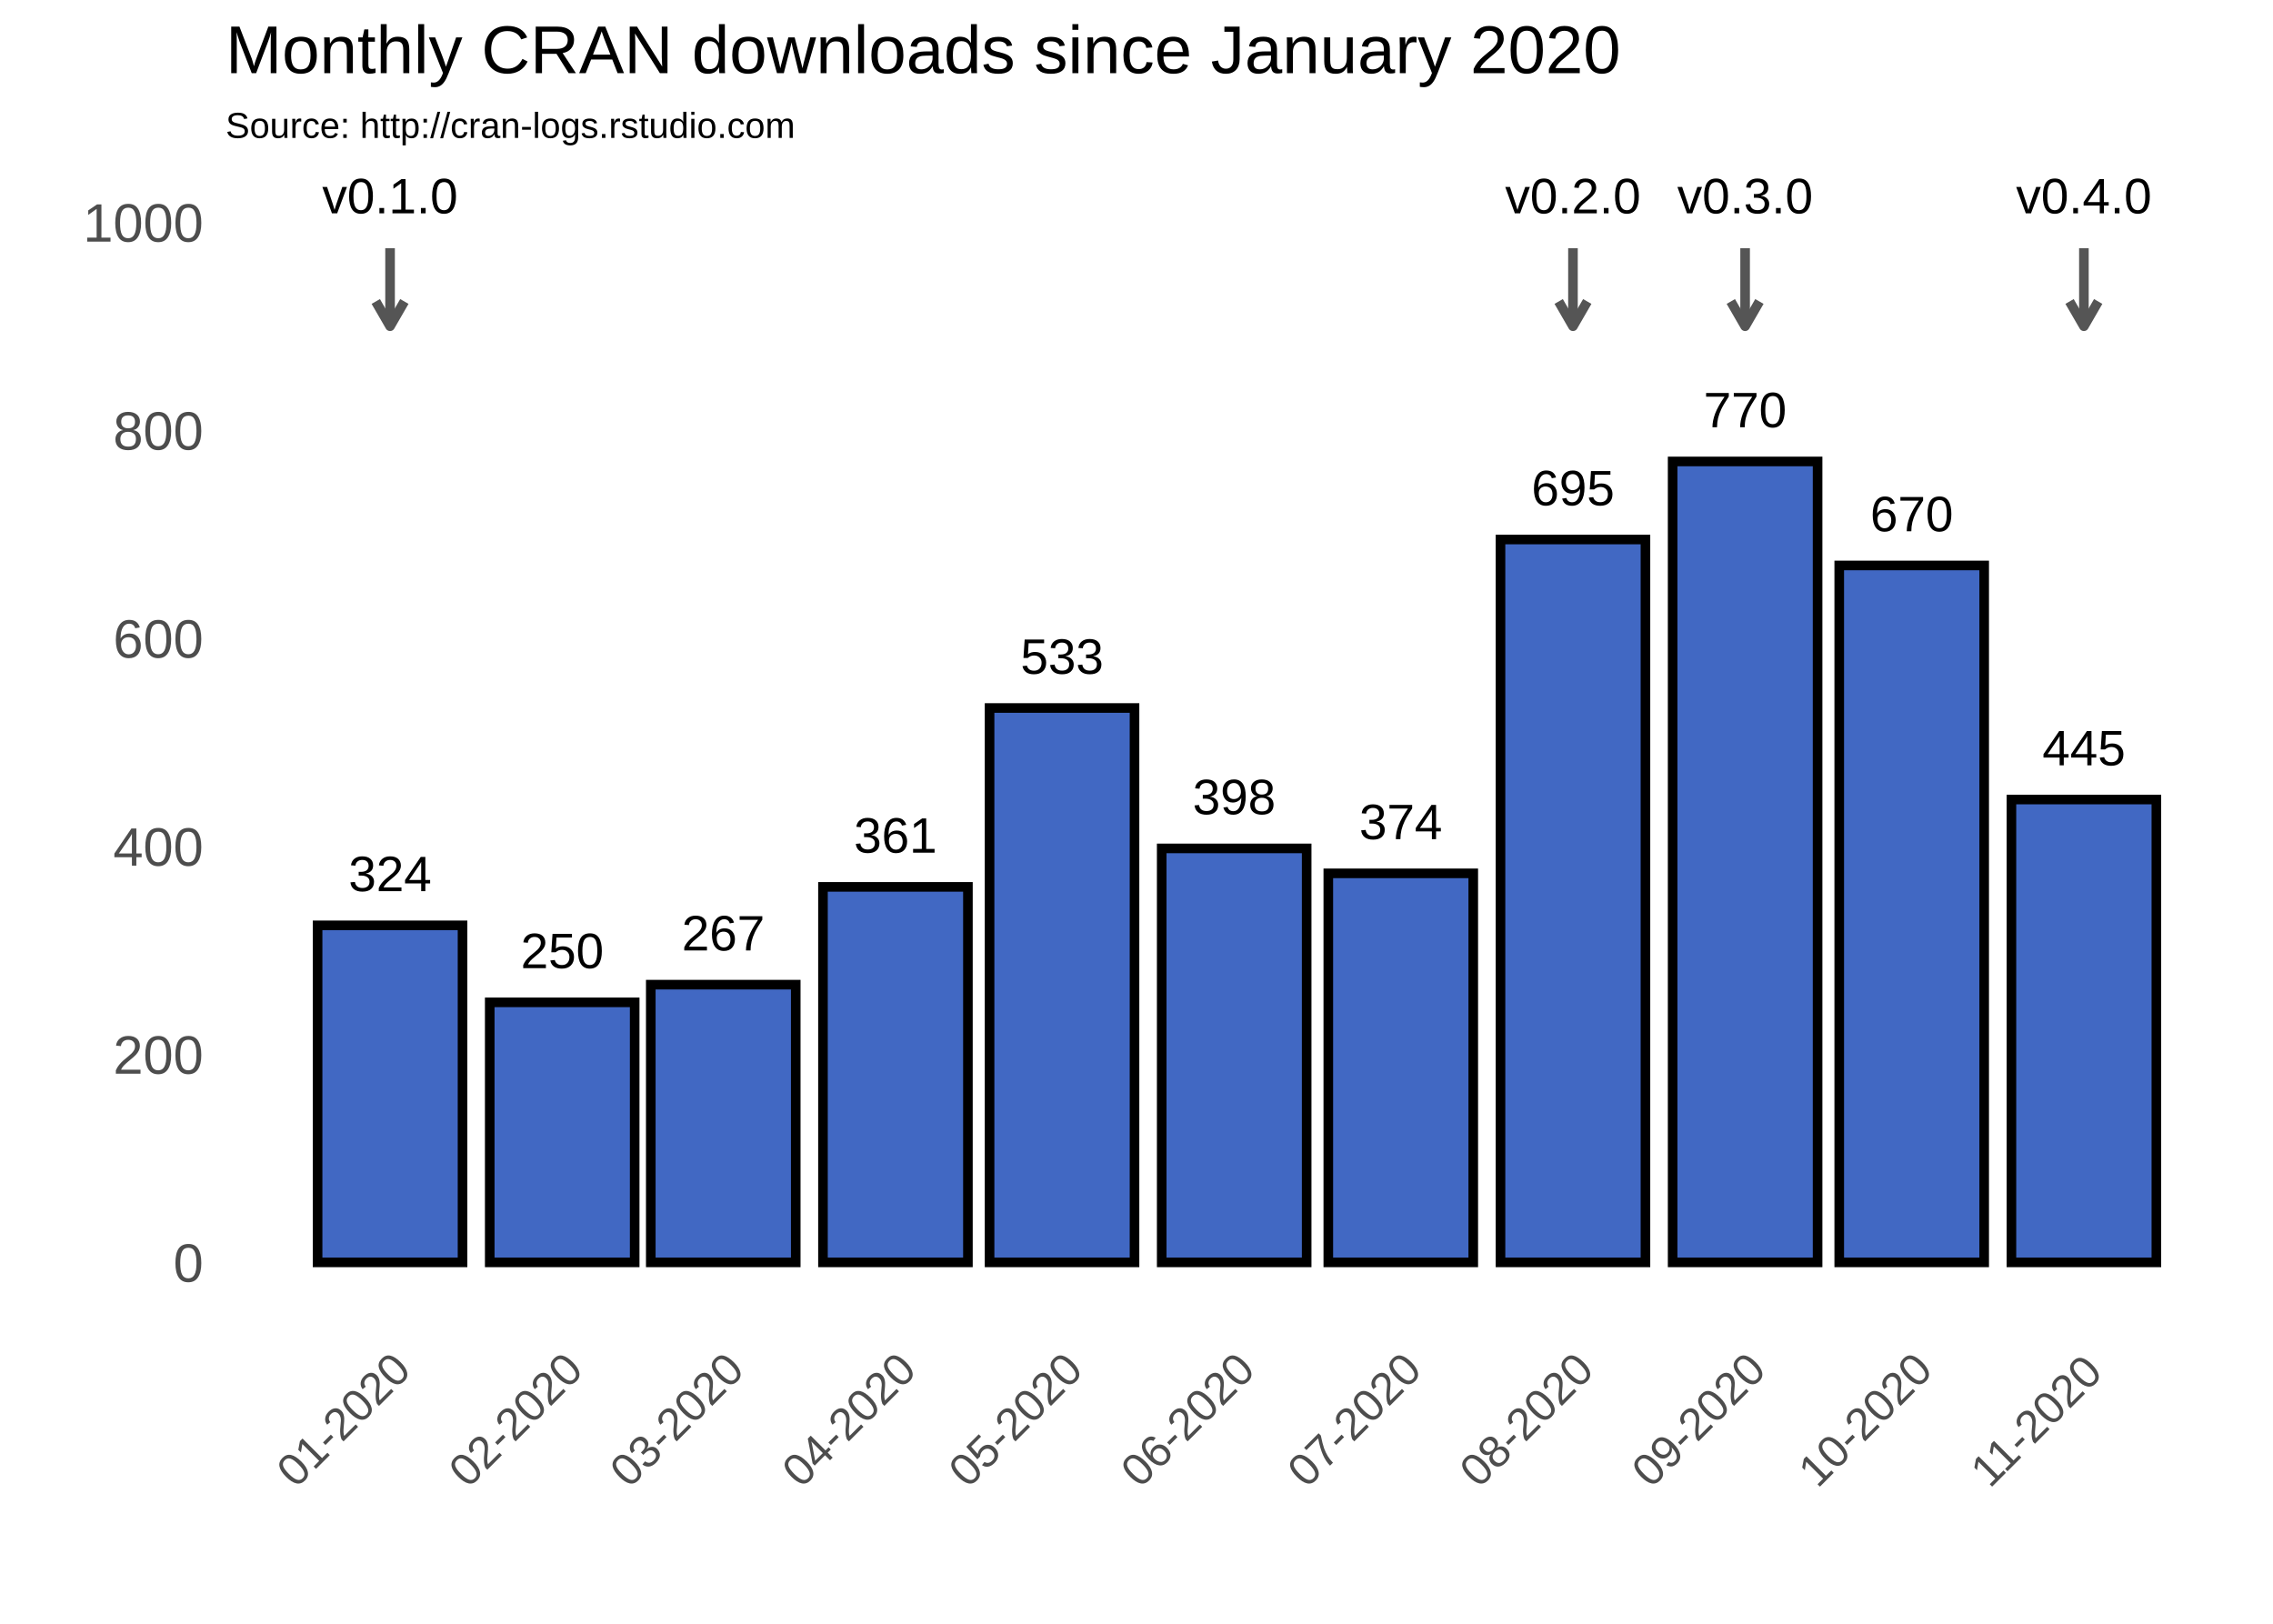
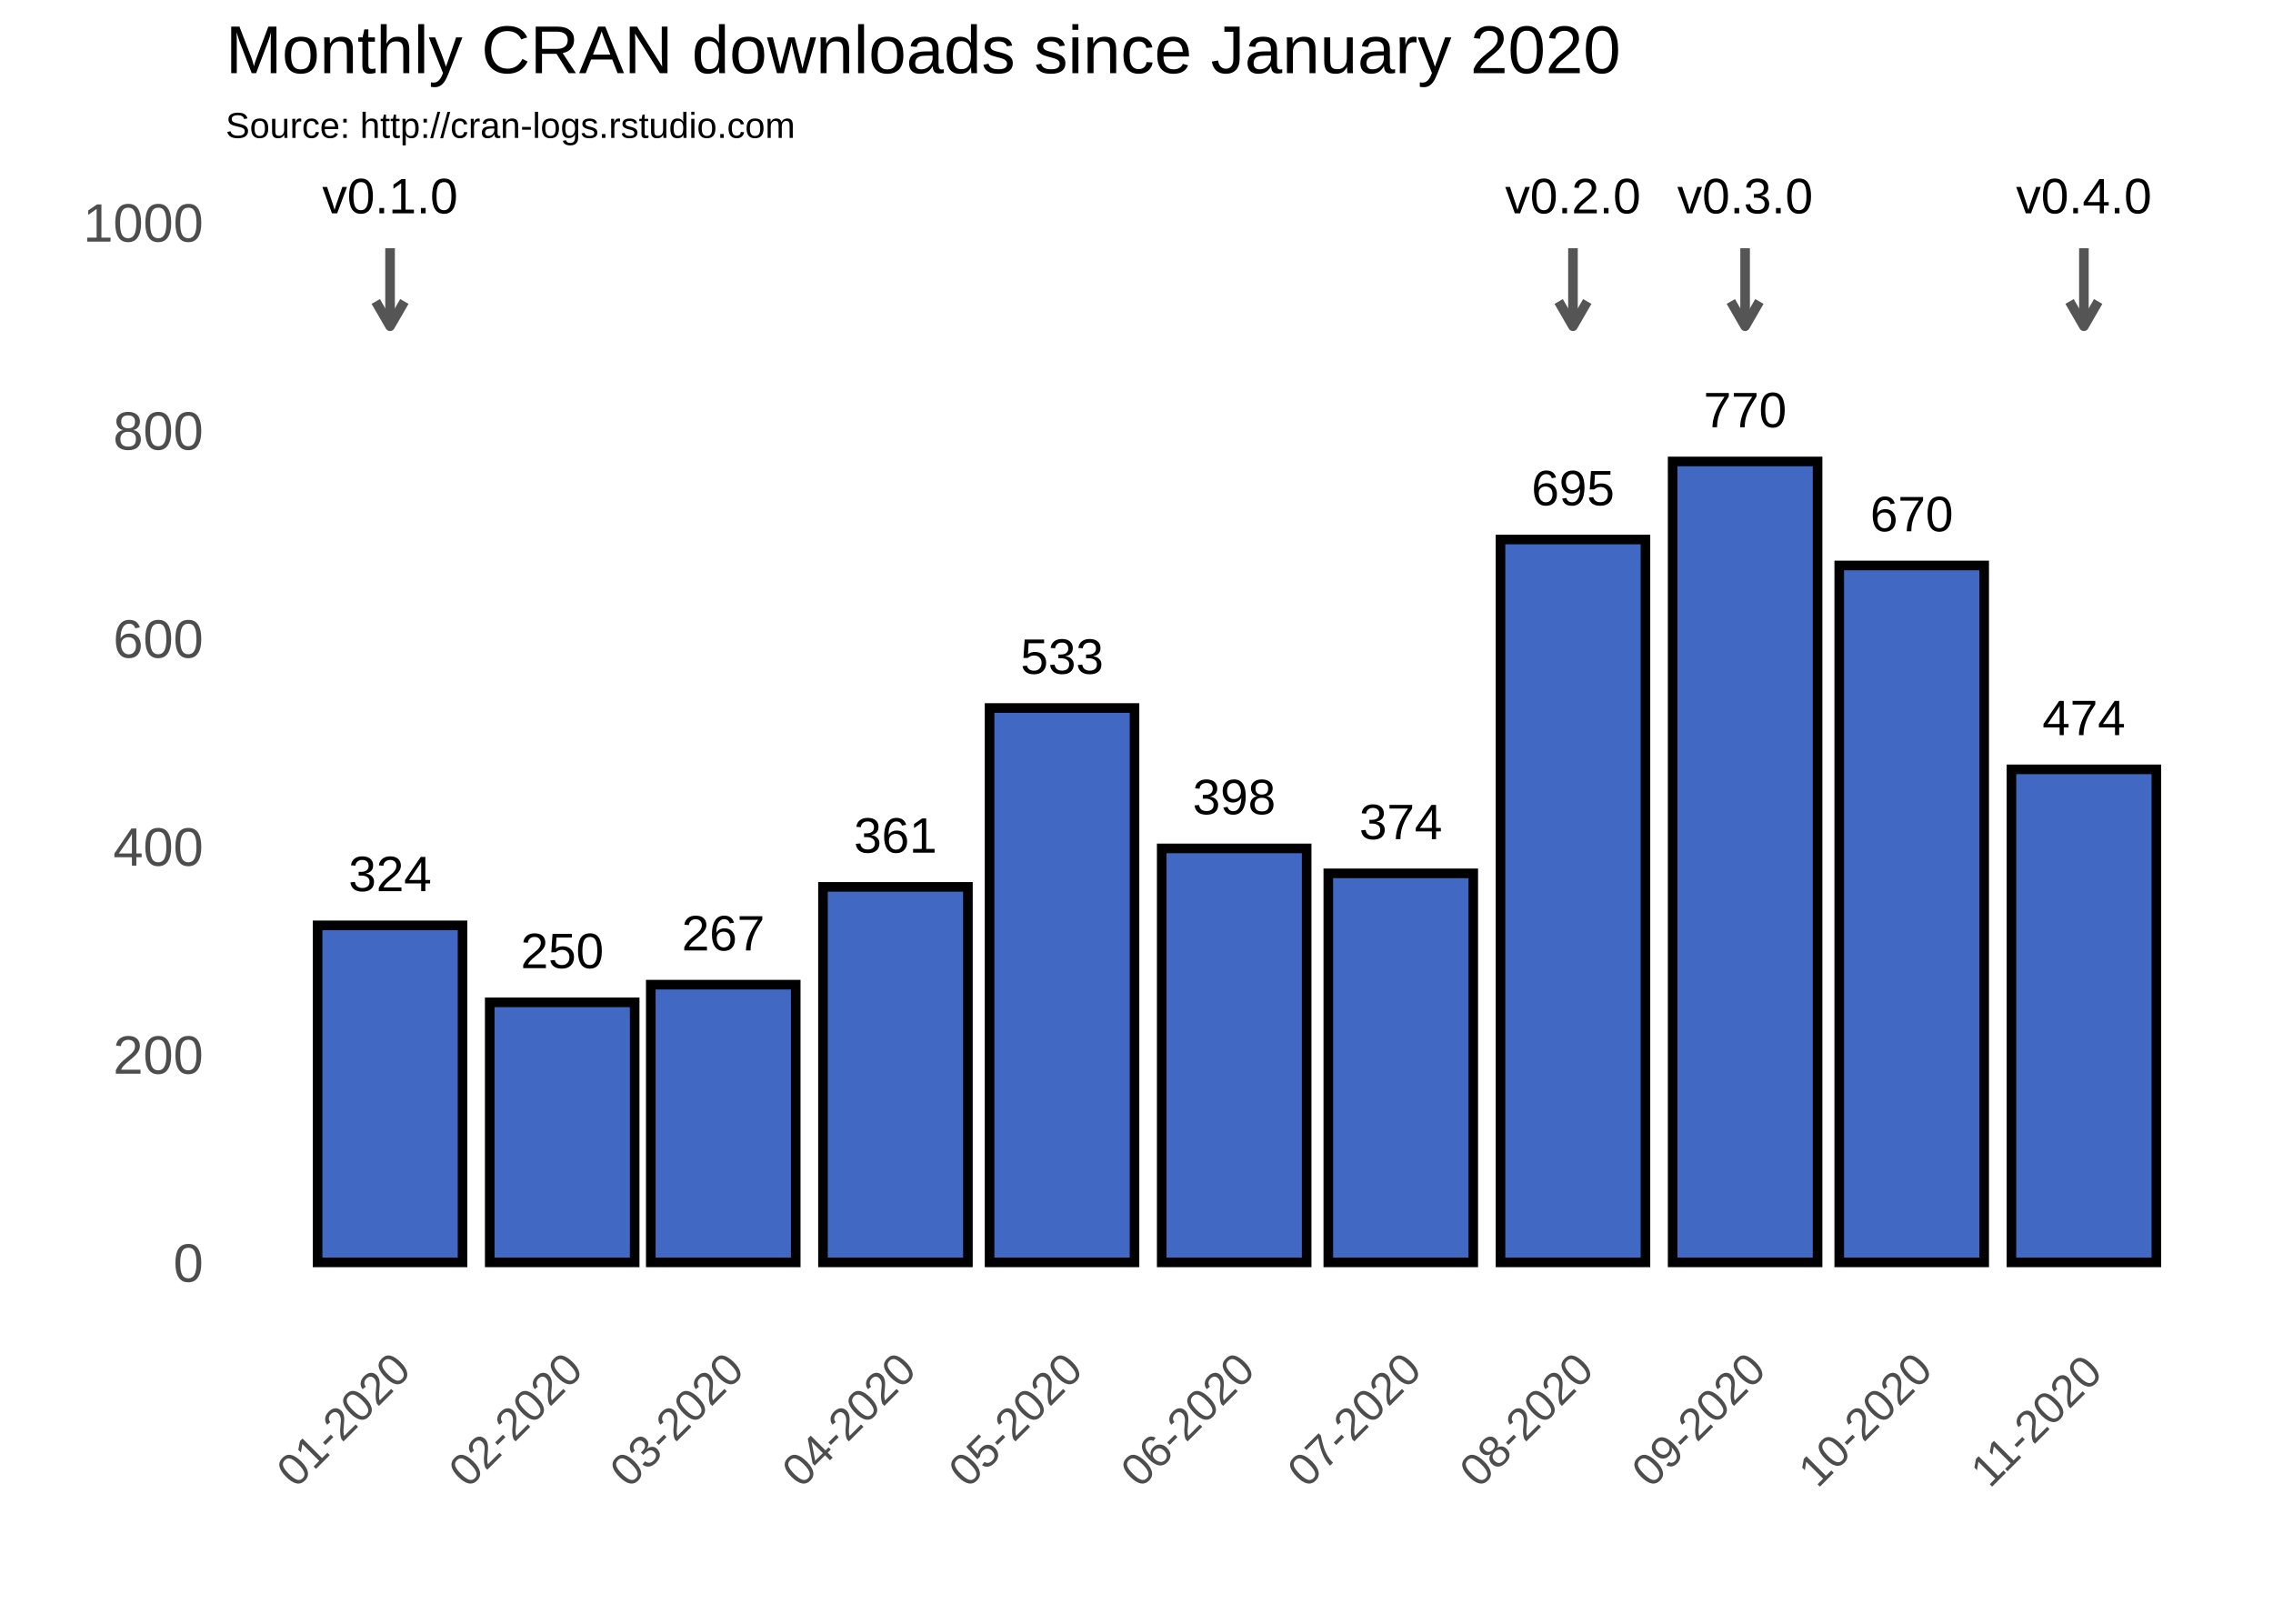
<svg xmlns="http://www.w3.org/2000/svg" viewBox="0 0 504.00 360.00">
  <defs>
    <style type="text/css">
    line, polyline, polygon, path, rect, circle {
      fill: none;
      stroke: #000000;
      stroke-linecap: round;
      stroke-linejoin: round;
      stroke-miterlimit: 10.00;
    }
  </style>
  </defs>
  <rect width="100%" height="100%" style="stroke: none; fill: #FFFFFF;" />
  <rect x="0.00" y="0" width="504.00" height="360.00" style="stroke-width: 1.07; stroke: #FFFFFF; fill: #FFFFFF;" />
  <defs>
    <clipPath id="cpNTAuMDN8NDk4LjUyfDI5MS40MXwzNy43NA==">
      <rect x="50.03" y="37.74" width="448.49" height="253.67" />
    </clipPath>
  </defs>
  <polyline points="50.03,256.82 498.52,256.82 " style="stroke-width: 0.53; stroke: #FFFFFF; stroke-linecap: butt;" clip-path="url(#cpNTAuMDN8NDk4LjUyfDI5MS40MXwzNy43NA==)" />
  <polyline points="50.03,210.70 498.52,210.70 " style="stroke-width: 0.53; stroke: #FFFFFF; stroke-linecap: butt;" clip-path="url(#cpNTAuMDN8NDk4LjUyfDI5MS40MXwzNy43NA==)" />
  <polyline points="50.03,164.58 498.52,164.58 " style="stroke-width: 0.53; stroke: #FFFFFF; stroke-linecap: butt;" clip-path="url(#cpNTAuMDN8NDk4LjUyfDI5MS40MXwzNy43NA==)" />
  <polyline points="50.03,118.45 498.52,118.45 " style="stroke-width: 0.53; stroke: #FFFFFF; stroke-linecap: butt;" clip-path="url(#cpNTAuMDN8NDk4LjUyfDI5MS40MXwzNy43NA==)" />
  <polyline points="50.03,72.33 498.52,72.33 " style="stroke-width: 0.53; stroke: #FFFFFF; stroke-linecap: butt;" clip-path="url(#cpNTAuMDN8NDk4LjUyfDI5MS40MXwzNy43NA==)" />
  <polyline points="67.40,291.41 67.40,37.74 " style="stroke-width: 0.53; stroke: #FFFFFF; stroke-linecap: butt;" clip-path="url(#cpNTAuMDN8NDk4LjUyfDI5MS40MXwzNy43NA==)" />
  <polyline points="105.58,291.41 105.58,37.74 " style="stroke-width: 0.53; stroke: #FFFFFF; stroke-linecap: butt;" clip-path="url(#cpNTAuMDN8NDk4LjUyfDI5MS40MXwzNy43NA==)" />
  <polyline points="142.52,291.41 142.52,37.74 " style="stroke-width: 0.53; stroke: #FFFFFF; stroke-linecap: butt;" clip-path="url(#cpNTAuMDN8NDk4LjUyfDI5MS40MXwzNy43NA==)" />
  <polyline points="179.46,291.41 179.46,37.74 " style="stroke-width: 0.53; stroke: #FFFFFF; stroke-linecap: butt;" clip-path="url(#cpNTAuMDN8NDk4LjUyfDI5MS40MXwzNy43NA==)" />
  <polyline points="217.02,291.41 217.02,37.74 " style="stroke-width: 0.53; stroke: #FFFFFF; stroke-linecap: butt;" clip-path="url(#cpNTAuMDN8NDk4LjUyfDI5MS40MXwzNy43NA==)" />
  <polyline points="254.58,291.41 254.58,37.74 " style="stroke-width: 0.53; stroke: #FFFFFF; stroke-linecap: butt;" clip-path="url(#cpNTAuMDN8NDk4LjUyfDI5MS40MXwzNy43NA==)" />
  <polyline points="292.13,291.41 292.13,37.74 " style="stroke-width: 0.53; stroke: #FFFFFF; stroke-linecap: butt;" clip-path="url(#cpNTAuMDN8NDk4LjUyfDI5MS40MXwzNy43NA==)" />
  <polyline points="329.69,291.41 329.69,37.74 " style="stroke-width: 0.53; stroke: #FFFFFF; stroke-linecap: butt;" clip-path="url(#cpNTAuMDN8NDk4LjUyfDI5MS40MXwzNy43NA==)" />
  <polyline points="367.86,291.41 367.86,37.74 " style="stroke-width: 0.53; stroke: #FFFFFF; stroke-linecap: butt;" clip-path="url(#cpNTAuMDN8NDk4LjUyfDI5MS40MXwzNy43NA==)" />
  <polyline points="405.42,291.41 405.42,37.74 " style="stroke-width: 0.53; stroke: #FFFFFF; stroke-linecap: butt;" clip-path="url(#cpNTAuMDN8NDk4LjUyfDI5MS40MXwzNy43NA==)" />
  <polyline points="442.98,291.41 442.98,37.74 " style="stroke-width: 0.53; stroke: #FFFFFF; stroke-linecap: butt;" clip-path="url(#cpNTAuMDN8NDk4LjUyfDI5MS40MXwzNy43NA==)" />
  <polyline points="481.15,291.41 481.15,37.74 " style="stroke-width: 0.53; stroke: #FFFFFF; stroke-linecap: butt;" clip-path="url(#cpNTAuMDN8NDk4LjUyfDI5MS40MXwzNy43NA==)" />
  <polyline points="50.03,279.88 498.52,279.88 " style="stroke-width: 1.07; stroke: #FFFFFF; stroke-linecap: butt;" clip-path="url(#cpNTAuMDN8NDk4LjUyfDI5MS40MXwzNy43NA==)" />
  <polyline points="50.03,233.76 498.52,233.76 " style="stroke-width: 1.07; stroke: #FFFFFF; stroke-linecap: butt;" clip-path="url(#cpNTAuMDN8NDk4LjUyfDI5MS40MXwzNy43NA==)" />
  <polyline points="50.03,187.64 498.52,187.64 " style="stroke-width: 1.07; stroke: #FFFFFF; stroke-linecap: butt;" clip-path="url(#cpNTAuMDN8NDk4LjUyfDI5MS40MXwzNy43NA==)" />
  <polyline points="50.03,141.51 498.52,141.51 " style="stroke-width: 1.07; stroke: #FFFFFF; stroke-linecap: butt;" clip-path="url(#cpNTAuMDN8NDk4LjUyfDI5MS40MXwzNy43NA==)" />
  <polyline points="50.03,95.39 498.52,95.39 " style="stroke-width: 1.07; stroke: #FFFFFF; stroke-linecap: butt;" clip-path="url(#cpNTAuMDN8NDk4LjUyfDI5MS40MXwzNy43NA==)" />
  <polyline points="50.03,49.27 498.52,49.27 " style="stroke-width: 1.07; stroke: #FFFFFF; stroke-linecap: butt;" clip-path="url(#cpNTAuMDN8NDk4LjUyfDI5MS40MXwzNy43NA==)" />
  <polyline points="86.49,291.41 86.49,37.74 " style="stroke-width: 1.07; stroke: #FFFFFF; stroke-linecap: butt;" clip-path="url(#cpNTAuMDN8NDk4LjUyfDI5MS40MXwzNy43NA==)" />
  <polyline points="124.66,291.41 124.66,37.74 " style="stroke-width: 1.07; stroke: #FFFFFF; stroke-linecap: butt;" clip-path="url(#cpNTAuMDN8NDk4LjUyfDI5MS40MXwzNy43NA==)" />
  <polyline points="160.37,291.41 160.37,37.74 " style="stroke-width: 1.07; stroke: #FFFFFF; stroke-linecap: butt;" clip-path="url(#cpNTAuMDN8NDk4LjUyfDI5MS40MXwzNy43NA==)" />
  <polyline points="198.55,291.41 198.55,37.74 " style="stroke-width: 1.07; stroke: #FFFFFF; stroke-linecap: butt;" clip-path="url(#cpNTAuMDN8NDk4LjUyfDI5MS40MXwzNy43NA==)" />
  <polyline points="235.49,291.41 235.49,37.74 " style="stroke-width: 1.07; stroke: #FFFFFF; stroke-linecap: butt;" clip-path="url(#cpNTAuMDN8NDk4LjUyfDI5MS40MXwzNy43NA==)" />
  <polyline points="273.66,291.41 273.66,37.74 " style="stroke-width: 1.07; stroke: #FFFFFF; stroke-linecap: butt;" clip-path="url(#cpNTAuMDN8NDk4LjUyfDI5MS40MXwzNy43NA==)" />
  <polyline points="310.60,291.41 310.60,37.74 " style="stroke-width: 1.07; stroke: #FFFFFF; stroke-linecap: butt;" clip-path="url(#cpNTAuMDN8NDk4LjUyfDI5MS40MXwzNy43NA==)" />
  <polyline points="348.78,291.41 348.78,37.74 " style="stroke-width: 1.07; stroke: #FFFFFF; stroke-linecap: butt;" clip-path="url(#cpNTAuMDN8NDk4LjUyfDI5MS40MXwzNy43NA==)" />
  <polyline points="386.95,291.41 386.95,37.74 " style="stroke-width: 1.07; stroke: #FFFFFF; stroke-linecap: butt;" clip-path="url(#cpNTAuMDN8NDk4LjUyfDI5MS40MXwzNy43NA==)" />
  <polyline points="423.89,291.41 423.89,37.74 " style="stroke-width: 1.07; stroke: #FFFFFF; stroke-linecap: butt;" clip-path="url(#cpNTAuMDN8NDk4LjUyfDI5MS40MXwzNy43NA==)" />
  <polyline points="462.07,291.41 462.07,37.74 " style="stroke-width: 1.07; stroke: #FFFFFF; stroke-linecap: butt;" clip-path="url(#cpNTAuMDN8NDk4LjUyfDI5MS40MXwzNy43NA==)" />
  <rect x="70.42" y="205.16" width="32.14" height="74.72" style="stroke-width: 2.13; stroke-linecap: square; stroke-linejoin: miter; fill: #4168C3;" clip-path="url(#cpNTAuMDN8NDk4LjUyfDI5MS40MXwzNy43NA==)" />
  <rect x="108.59" y="222.23" width="32.14" height="57.65" style="stroke-width: 2.13; stroke-linecap: square; stroke-linejoin: miter; fill: #4168C3;" clip-path="url(#cpNTAuMDN8NDk4LjUyfDI5MS40MXwzNy43NA==)" />
  <rect x="144.30" y="218.31" width="32.14" height="61.57" style="stroke-width: 2.13; stroke-linecap: square; stroke-linejoin: miter; fill: #4168C3;" clip-path="url(#cpNTAuMDN8NDk4LjUyfDI5MS40MXwzNy43NA==)" />
  <rect x="182.48" y="196.63" width="32.14" height="83.25" style="stroke-width: 2.13; stroke-linecap: square; stroke-linejoin: miter; fill: #4168C3;" clip-path="url(#cpNTAuMDN8NDk4LjUyfDI5MS40MXwzNy43NA==)" />
  <rect x="219.42" y="156.97" width="32.14" height="122.91" style="stroke-width: 2.13; stroke-linecap: square; stroke-linejoin: miter; fill: #4168C3;" clip-path="url(#cpNTAuMDN8NDk4LjUyfDI5MS40MXwzNy43NA==)" />
  <rect x="257.59" y="188.10" width="32.14" height="91.78" style="stroke-width: 2.13; stroke-linecap: square; stroke-linejoin: miter; fill: #4168C3;" clip-path="url(#cpNTAuMDN8NDk4LjUyfDI5MS40MXwzNy43NA==)" />
  <rect x="294.53" y="193.63" width="32.14" height="86.25" style="stroke-width: 2.13; stroke-linecap: square; stroke-linejoin: miter; fill: #4168C3;" clip-path="url(#cpNTAuMDN8NDk4LjUyfDI5MS40MXwzNy43NA==)" />
  <rect x="332.71" y="119.61" width="32.14" height="160.27" style="stroke-width: 2.13; stroke-linecap: square; stroke-linejoin: miter; fill: #4168C3;" clip-path="url(#cpNTAuMDN8NDk4LjUyfDI5MS40MXwzNy43NA==)" />
  <rect x="370.88" y="102.31" width="32.14" height="177.57" style="stroke-width: 2.13; stroke-linecap: square; stroke-linejoin: miter; fill: #4168C3;" clip-path="url(#cpNTAuMDN8NDk4LjUyfDI5MS40MXwzNy43NA==)" />
  <rect x="407.82" y="125.37" width="32.14" height="154.51" style="stroke-width: 2.13; stroke-linecap: square; stroke-linejoin: miter; fill: #4168C3;" clip-path="url(#cpNTAuMDN8NDk4LjUyfDI5MS40MXwzNy43NA==)" />
-   <rect x="446.00" y="177.26" width="32.14" height="102.62" style="stroke-width: 2.13; stroke-linecap: square; stroke-linejoin: miter; fill: #4168C3;" clip-path="url(#cpNTAuMDN8NDk4LjUyfDI5MS40MXwzNy43NA==)" />
+   <rect x="446.00" y="170.57" width="32.14" height="109.31" style="stroke-width: 2.13; stroke-linecap: square; stroke-linejoin: miter; fill: #4168C3;" clip-path="url(#cpNTAuMDN8NDk4LjUyfDI5MS40MXwzNy43NA==)" />
  <g clip-path="url(#cpNTAuMDN8NDk4LjUyfDI5MS40MXwzNy43NA==)">
    <text x="77.28" y="197.58" style="font-size: 11.04px; font-family: Arial;" textLength="18.42px" lengthAdjust="spacingAndGlyphs">324</text>
  </g>
  <g clip-path="url(#cpNTAuMDN8NDk4LjUyfDI5MS40MXwzNy43NA==)">
    <text x="115.45" y="214.65" style="font-size: 11.04px; font-family: Arial;" textLength="18.42px" lengthAdjust="spacingAndGlyphs">250</text>
  </g>
  <g clip-path="url(#cpNTAuMDN8NDk4LjUyfDI5MS40MXwzNy43NA==)">
    <text x="151.16" y="210.73" style="font-size: 11.04px; font-family: Arial;" textLength="18.42px" lengthAdjust="spacingAndGlyphs">267</text>
  </g>
  <g clip-path="url(#cpNTAuMDN8NDk4LjUyfDI5MS40MXwzNy43NA==)">
    <text x="189.34" y="189.05" style="font-size: 11.04px; font-family: Arial;" textLength="18.42px" lengthAdjust="spacingAndGlyphs">361</text>
  </g>
  <g clip-path="url(#cpNTAuMDN8NDk4LjUyfDI5MS40MXwzNy43NA==)">
    <text x="226.28" y="149.39" style="font-size: 11.04px; font-family: Arial;" textLength="18.42px" lengthAdjust="spacingAndGlyphs">533</text>
  </g>
  <g clip-path="url(#cpNTAuMDN8NDk4LjUyfDI5MS40MXwzNy43NA==)">
    <text x="264.45" y="180.52" style="font-size: 11.04px; font-family: Arial;" textLength="18.42px" lengthAdjust="spacingAndGlyphs">398</text>
  </g>
  <g clip-path="url(#cpNTAuMDN8NDk4LjUyfDI5MS40MXwzNy43NA==)">
    <text x="301.39" y="186.05" style="font-size: 11.04px; font-family: Arial;" textLength="18.42px" lengthAdjust="spacingAndGlyphs">374</text>
  </g>
  <g clip-path="url(#cpNTAuMDN8NDk4LjUyfDI5MS40MXwzNy43NA==)">
    <text x="339.57" y="112.03" style="font-size: 11.04px; font-family: Arial;" textLength="18.42px" lengthAdjust="spacingAndGlyphs">695</text>
  </g>
  <g clip-path="url(#cpNTAuMDN8NDk4LjUyfDI5MS40MXwzNy43NA==)">
    <text x="377.74" y="94.73" style="font-size: 11.04px; font-family: Arial;" textLength="18.42px" lengthAdjust="spacingAndGlyphs">770</text>
  </g>
  <g clip-path="url(#cpNTAuMDN8NDk4LjUyfDI5MS40MXwzNy43NA==)">
    <text x="414.68" y="117.79" style="font-size: 11.04px; font-family: Arial;" textLength="18.42px" lengthAdjust="spacingAndGlyphs">670</text>
  </g>
  <g clip-path="url(#cpNTAuMDN8NDk4LjUyfDI5MS40MXwzNy43NA==)">
-     <text x="452.86" y="169.68" style="font-size: 11.04px; font-family: Arial;" textLength="18.42px" lengthAdjust="spacingAndGlyphs">445</text>
+     <text x="452.86" y="162.99" style="font-size: 11.04px; font-family: Arial;" textLength="18.42px" lengthAdjust="spacingAndGlyphs">474</text>
  </g>
  <line x1="86.49" y1="55.04" x2="86.49" y2="72.33" style="stroke-width: 2.13; stroke: #555555; stroke-linecap: butt;" clip-path="url(#cpNTAuMDN8NDk4LjUyfDI5MS40MXwzNy43NA==)" />
  <polyline points="83.32,66.84 86.49,72.33 89.66,66.84 " style="stroke-width: 2.13; stroke: #555555; stroke-linecap: butt;" clip-path="url(#cpNTAuMDN8NDk4LjUyfDI5MS40MXwzNy43NA==)" />
  <line x1="348.78" y1="55.04" x2="348.78" y2="72.33" style="stroke-width: 2.13; stroke: #555555; stroke-linecap: butt;" clip-path="url(#cpNTAuMDN8NDk4LjUyfDI5MS40MXwzNy43NA==)" />
  <polyline points="345.61,66.84 348.78,72.33 351.95,66.84 " style="stroke-width: 2.13; stroke: #555555; stroke-linecap: butt;" clip-path="url(#cpNTAuMDN8NDk4LjUyfDI5MS40MXwzNy43NA==)" />
  <line x1="386.95" y1="55.04" x2="386.95" y2="72.33" style="stroke-width: 2.13; stroke: #555555; stroke-linecap: butt;" clip-path="url(#cpNTAuMDN8NDk4LjUyfDI5MS40MXwzNy43NA==)" />
  <polyline points="383.78,66.84 386.95,72.33 390.12,66.84 " style="stroke-width: 2.13; stroke: #555555; stroke-linecap: butt;" clip-path="url(#cpNTAuMDN8NDk4LjUyfDI5MS40MXwzNy43NA==)" />
  <line x1="462.07" y1="55.04" x2="462.07" y2="72.33" style="stroke-width: 2.13; stroke: #555555; stroke-linecap: butt;" clip-path="url(#cpNTAuMDN8NDk4LjUyfDI5MS40MXwzNy43NA==)" />
  <polyline points="458.89,66.84 462.07,72.33 465.24,66.84 " style="stroke-width: 2.13; stroke: #555555; stroke-linecap: butt;" clip-path="url(#cpNTAuMDN8NDk4LjUyfDI5MS40MXwzNy43NA==)" />
  <g clip-path="url(#cpNTAuMDN8NDk4LjUyfDI5MS40MXwzNy43NA==)">
    <text x="71.45" y="47.30" style="font-size: 11.04px; font-family: Arial;" textLength="30.07px" lengthAdjust="spacingAndGlyphs">v0.1.0</text>
  </g>
  <g clip-path="url(#cpNTAuMDN8NDk4LjUyfDI5MS40MXwzNy43NA==)">
    <text x="333.74" y="47.30" style="font-size: 11.04px; font-family: Arial;" textLength="30.07px" lengthAdjust="spacingAndGlyphs">v0.2.0</text>
  </g>
  <g clip-path="url(#cpNTAuMDN8NDk4LjUyfDI5MS40MXwzNy43NA==)">
    <text x="371.91" y="47.30" style="font-size: 11.04px; font-family: Arial;" textLength="30.07px" lengthAdjust="spacingAndGlyphs">v0.3.0</text>
  </g>
  <g clip-path="url(#cpNTAuMDN8NDk4LjUyfDI5MS40MXwzNy43NA==)">
    <text x="447.03" y="47.30" style="font-size: 11.04px; font-family: Arial;" textLength="30.07px" lengthAdjust="spacingAndGlyphs">v0.4.0</text>
  </g>
  <defs>
    <clipPath id="cpMC4wMHw1MDQuMDB8MzYwLjAwfDAuMDA=">
      <rect x="0.00" y="0.00" width="504.00" height="360.00" />
    </clipPath>
  </defs>
  <g clip-path="url(#cpMC4wMHw1MDQuMDB8MzYwLjAwfDAuMDA=)">
    <text x="38.43" y="284.17" style="font-size: 12.00px; fill: #4D4D4D; font-family: Arial;" textLength="6.67px" lengthAdjust="spacingAndGlyphs">0</text>
  </g>
  <g clip-path="url(#cpMC4wMHw1MDQuMDB8MzYwLjAwfDAuMDA=)">
    <text x="25.08" y="238.05" style="font-size: 12.00px; fill: #4D4D4D; font-family: Arial;" textLength="20.02px" lengthAdjust="spacingAndGlyphs">200</text>
  </g>
  <g clip-path="url(#cpMC4wMHw1MDQuMDB8MzYwLjAwfDAuMDA=)">
    <text x="25.08" y="191.93" style="font-size: 12.00px; fill: #4D4D4D; font-family: Arial;" textLength="20.02px" lengthAdjust="spacingAndGlyphs">400</text>
  </g>
  <g clip-path="url(#cpMC4wMHw1MDQuMDB8MzYwLjAwfDAuMDA=)">
    <text x="25.08" y="145.81" style="font-size: 12.00px; fill: #4D4D4D; font-family: Arial;" textLength="20.02px" lengthAdjust="spacingAndGlyphs">600</text>
  </g>
  <g clip-path="url(#cpMC4wMHw1MDQuMDB8MzYwLjAwfDAuMDA=)">
    <text x="25.08" y="99.69" style="font-size: 12.00px; fill: #4D4D4D; font-family: Arial;" textLength="20.02px" lengthAdjust="spacingAndGlyphs">800</text>
  </g>
  <g clip-path="url(#cpMC4wMHw1MDQuMDB8MzYwLjAwfDAuMDA=)">
    <text x="18.41" y="53.57" style="font-size: 12.00px; fill: #4D4D4D; font-family: Arial;" textLength="26.70px" lengthAdjust="spacingAndGlyphs">1000</text>
  </g>
  <g clip-path="url(#cpMC4wMHw1MDQuMDB8MzYwLjAwfDAuMDA=)">
    <text transform="translate(65.60,330.14) rotate(-45)" style="font-size: 10.00px; fill: #4D4D4D; font-family: Arial;" textLength="36.70px" lengthAdjust="spacingAndGlyphs">01-2020</text>
  </g>
  <g clip-path="url(#cpMC4wMHw1MDQuMDB8MzYwLjAwfDAuMDA=)">
    <text transform="translate(103.77,330.14) rotate(-45)" style="font-size: 10.00px; fill: #4D4D4D; font-family: Arial;" textLength="36.70px" lengthAdjust="spacingAndGlyphs">02-2020</text>
  </g>
  <g clip-path="url(#cpMC4wMHw1MDQuMDB8MzYwLjAwfDAuMDA=)">
    <text transform="translate(139.49,330.14) rotate(-45)" style="font-size: 10.00px; fill: #4D4D4D; font-family: Arial;" textLength="36.70px" lengthAdjust="spacingAndGlyphs">03-2020</text>
  </g>
  <g clip-path="url(#cpMC4wMHw1MDQuMDB8MzYwLjAwfDAuMDA=)">
    <text transform="translate(177.66,330.14) rotate(-45)" style="font-size: 10.00px; fill: #4D4D4D; font-family: Arial;" textLength="36.70px" lengthAdjust="spacingAndGlyphs">04-2020</text>
  </g>
  <g clip-path="url(#cpMC4wMHw1MDQuMDB8MzYwLjAwfDAuMDA=)">
    <text transform="translate(214.60,330.14) rotate(-45)" style="font-size: 10.00px; fill: #4D4D4D; font-family: Arial;" textLength="36.70px" lengthAdjust="spacingAndGlyphs">05-2020</text>
  </g>
  <g clip-path="url(#cpMC4wMHw1MDQuMDB8MzYwLjAwfDAuMDA=)">
    <text transform="translate(252.77,330.14) rotate(-45)" style="font-size: 10.00px; fill: #4D4D4D; font-family: Arial;" textLength="36.70px" lengthAdjust="spacingAndGlyphs">06-2020</text>
  </g>
  <g clip-path="url(#cpMC4wMHw1MDQuMDB8MzYwLjAwfDAuMDA=)">
    <text transform="translate(289.72,330.14) rotate(-45)" style="font-size: 10.00px; fill: #4D4D4D; font-family: Arial;" textLength="36.70px" lengthAdjust="spacingAndGlyphs">07-2020</text>
  </g>
  <g clip-path="url(#cpMC4wMHw1MDQuMDB8MzYwLjAwfDAuMDA=)">
    <text transform="translate(327.89,330.14) rotate(-45)" style="font-size: 10.00px; fill: #4D4D4D; font-family: Arial;" textLength="36.70px" lengthAdjust="spacingAndGlyphs">08-2020</text>
  </g>
  <g clip-path="url(#cpMC4wMHw1MDQuMDB8MzYwLjAwfDAuMDA=)">
    <text transform="translate(366.06,330.14) rotate(-45)" style="font-size: 10.00px; fill: #4D4D4D; font-family: Arial;" textLength="36.70px" lengthAdjust="spacingAndGlyphs">09-2020</text>
  </g>
  <g clip-path="url(#cpMC4wMHw1MDQuMDB8MzYwLjAwfDAuMDA=)">
    <text transform="translate(403.00,330.14) rotate(-45)" style="font-size: 10.00px; fill: #4D4D4D; font-family: Arial;" textLength="36.70px" lengthAdjust="spacingAndGlyphs">10-2020</text>
  </g>
  <g clip-path="url(#cpMC4wMHw1MDQuMDB8MzYwLjAwfDAuMDA=)">
    <text transform="translate(441.18,330.14) rotate(-45)" style="font-size: 10.00px; fill: #4D4D4D; font-family: Arial;" textLength="36.70px" lengthAdjust="spacingAndGlyphs">11-2020</text>
  </g>
  <g clip-path="url(#cpMC4wMHw1MDQuMDB8MzYwLjAwfDAuMDA=)">
    <text x="50.03" y="30.58" style="font-size: 8.00px; font-family: Arial;" textLength="126.28px" lengthAdjust="spacingAndGlyphs">Source: http://cran-logs.rstudio.com</text>
  </g>
  <g clip-path="url(#cpMC4wMHw1MDQuMDB8MzYwLjAwfDAuMDA=)">
    <text x="50.03" y="16.22" style="font-size: 15.00px; font-family: Arial;" textLength="309.33px" lengthAdjust="spacingAndGlyphs">Monthly CRAN downloads since January 2020</text>
  </g>
</svg>
